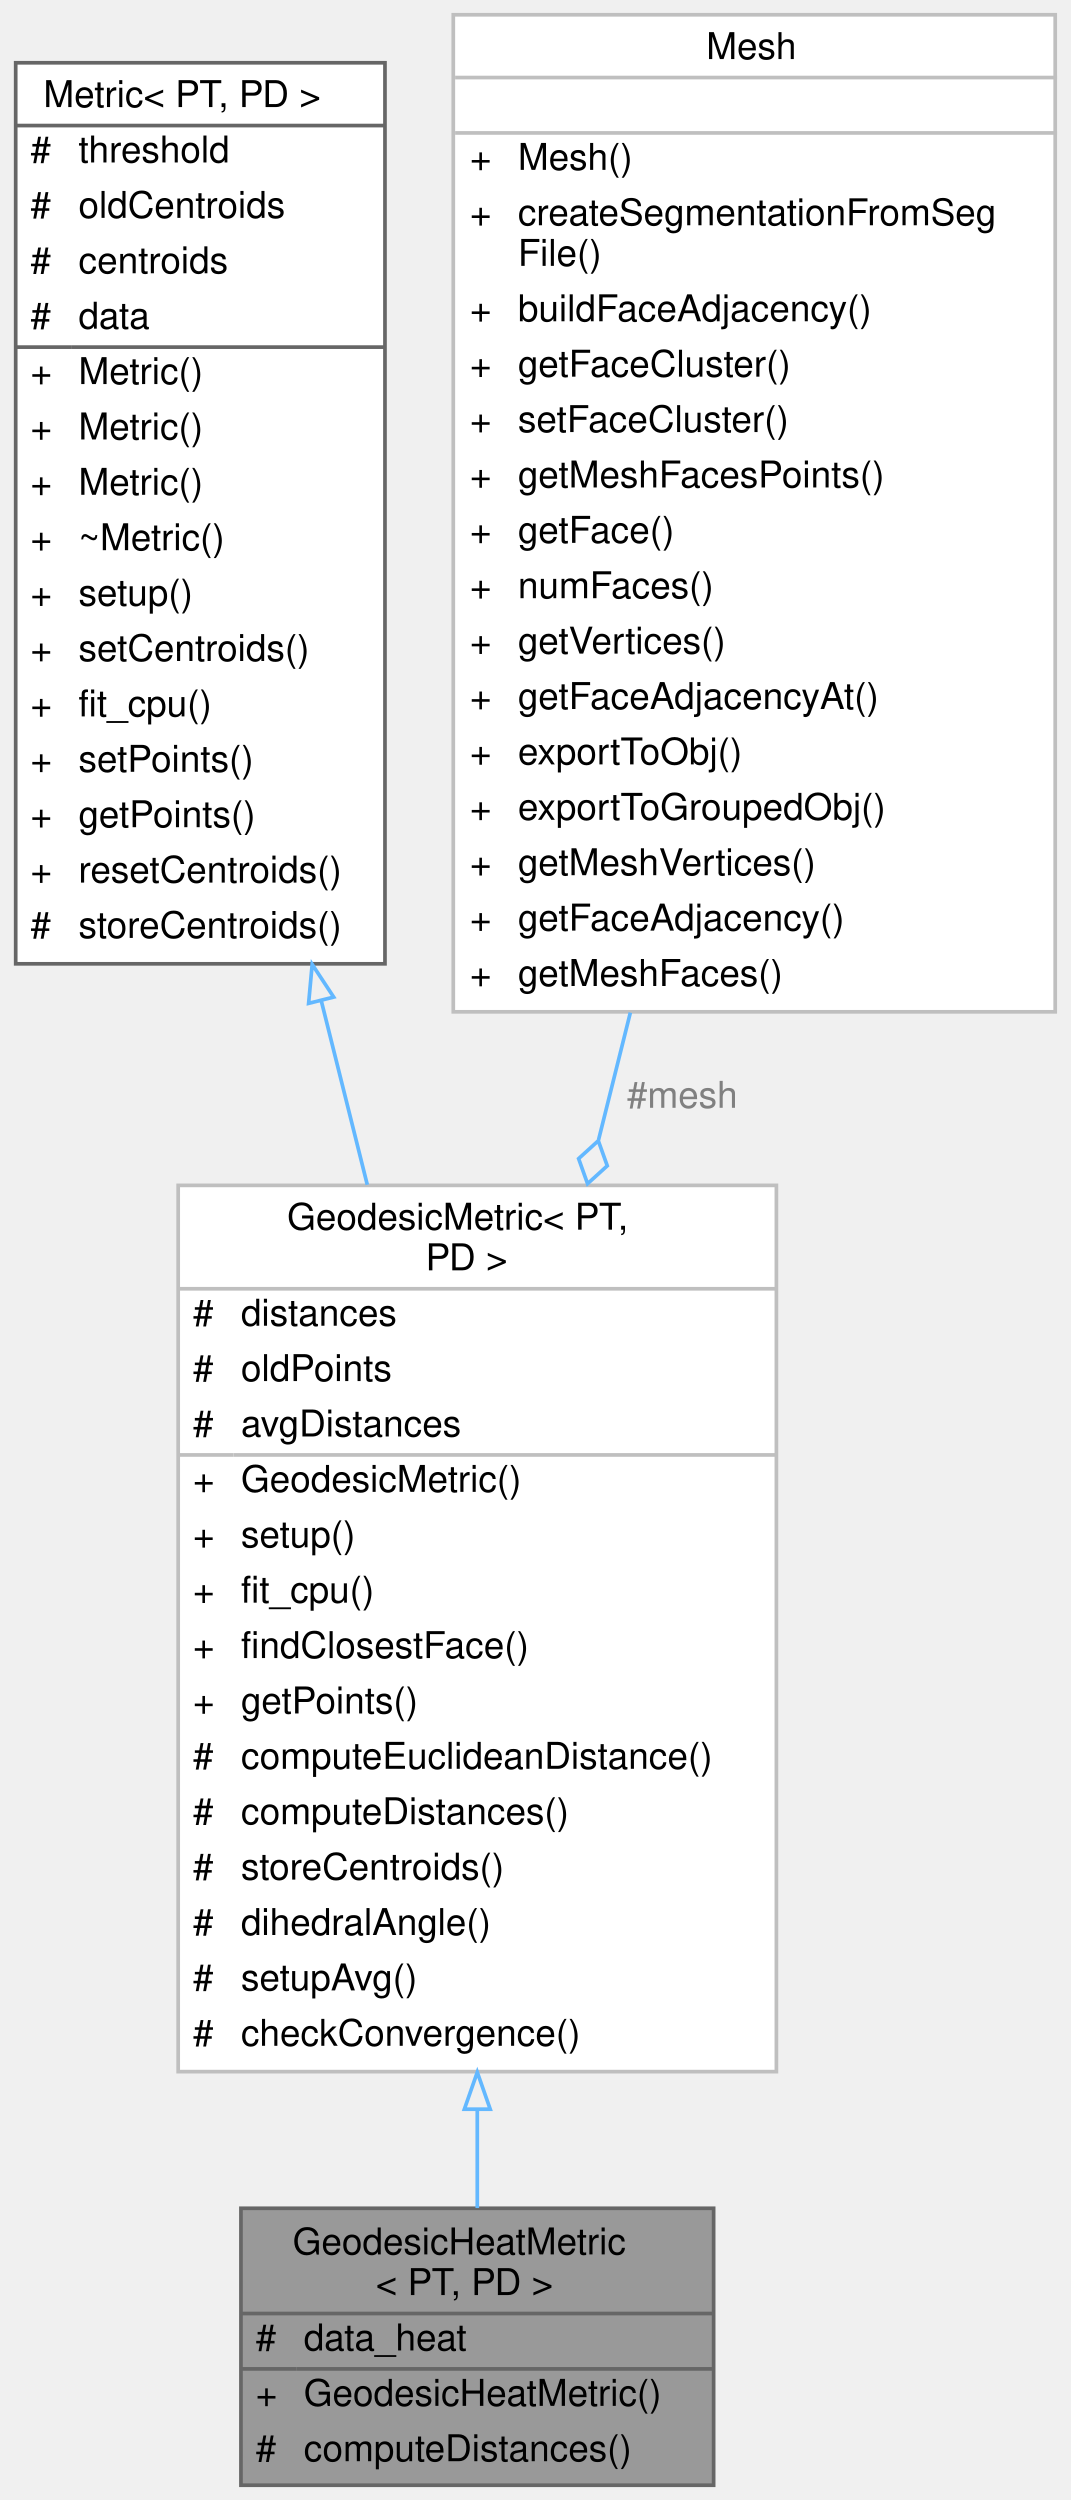
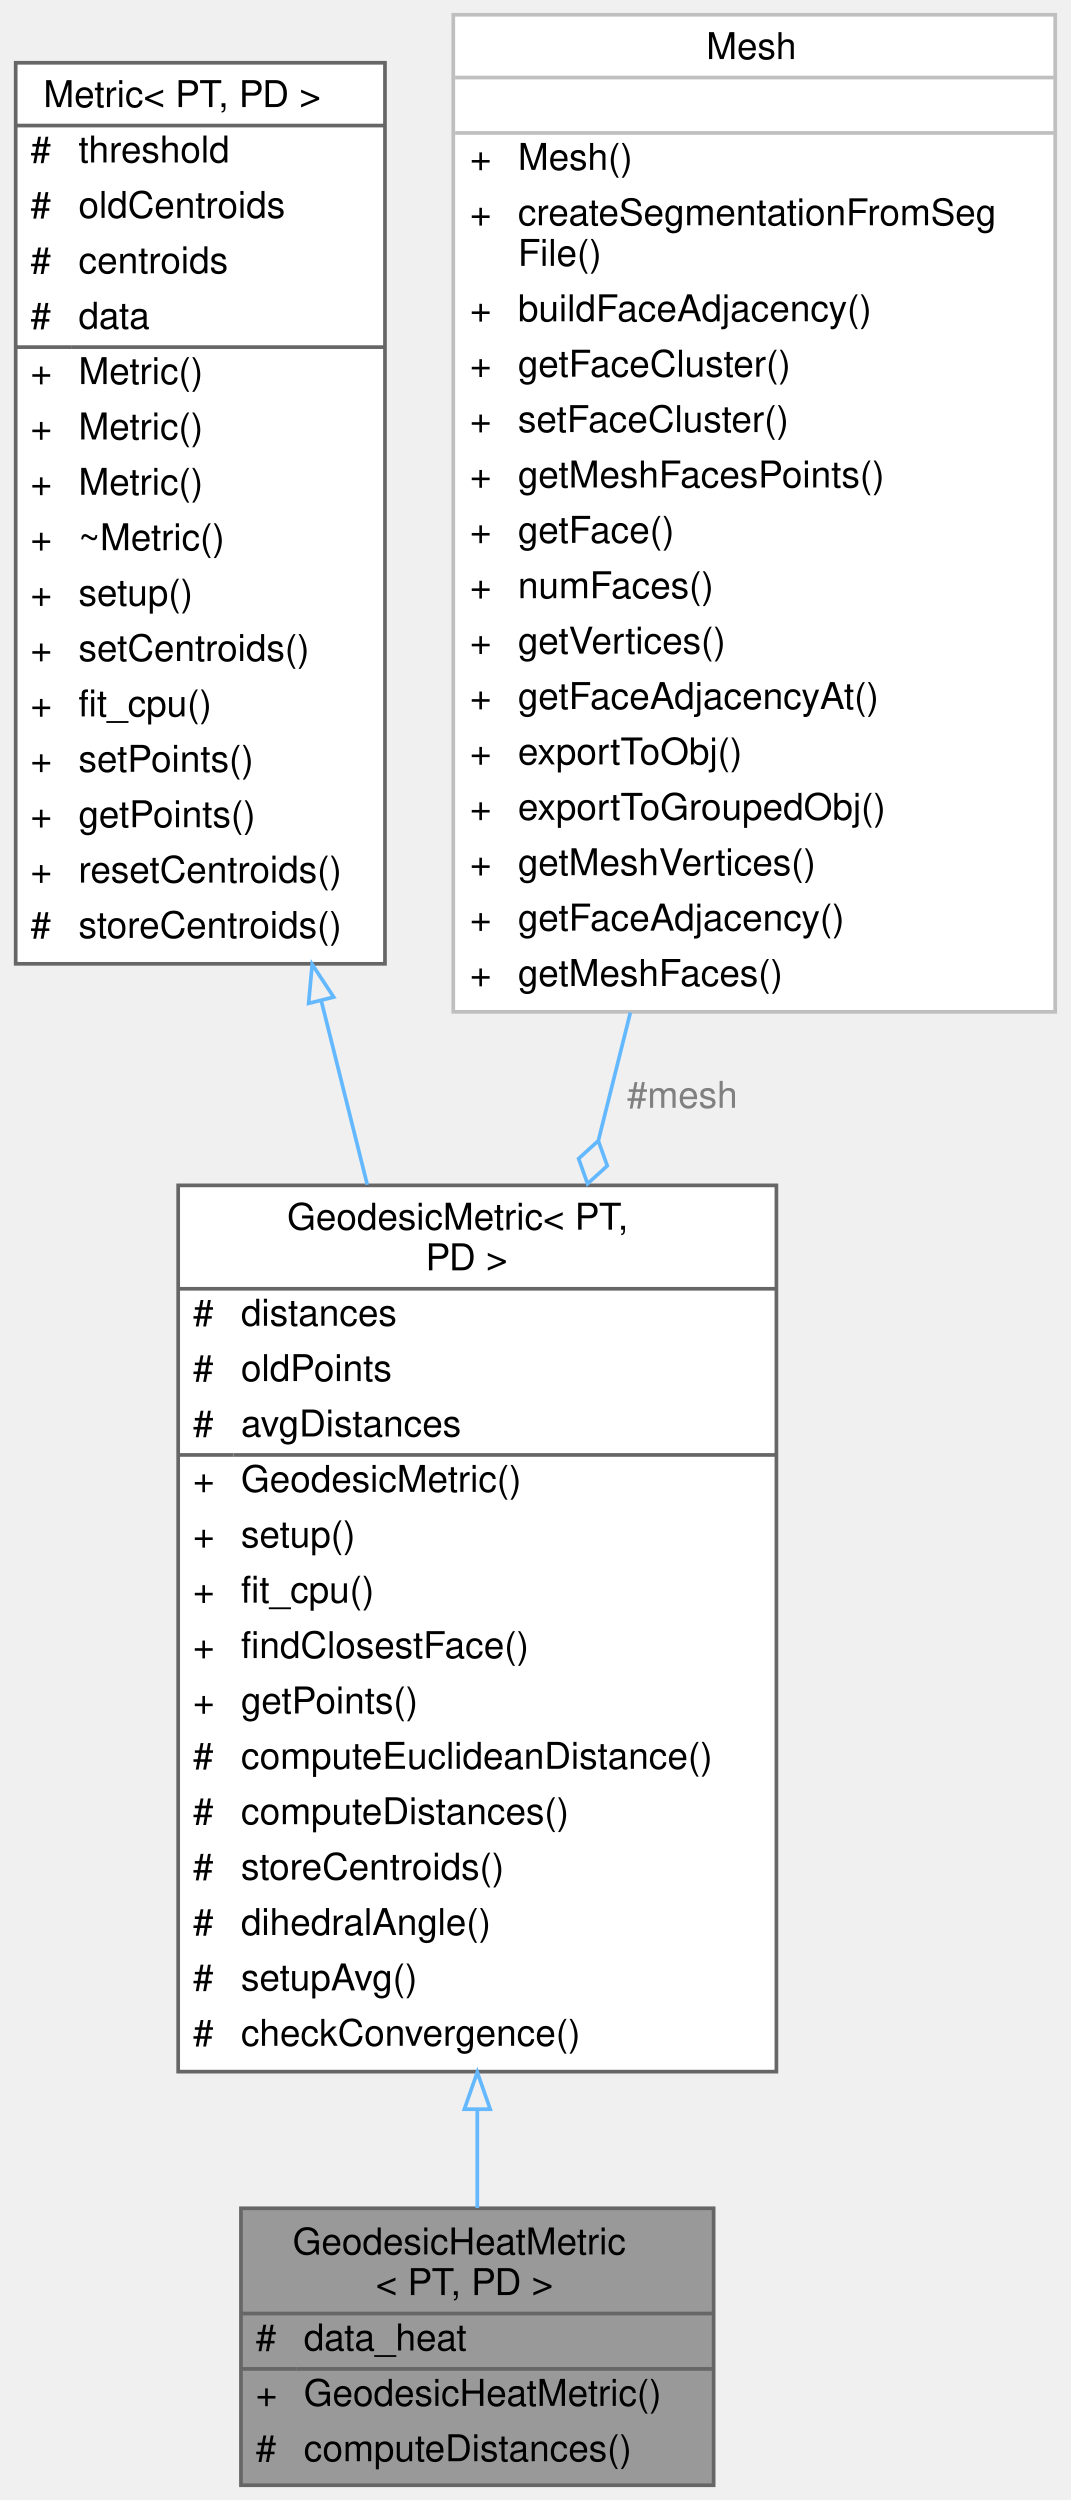
<svg xmlns="http://www.w3.org/2000/svg" xmlns:xlink="http://www.w3.org/1999/xlink" width="290pt" height="677pt" viewBox="0.00 0.00 289.50 677.00">
  <g id="graph0" class="graph" transform="scale(1 1) rotate(0) translate(4 673)">
    <g id="Node000001" class="node">
      <g id="a_Node000001">
-         <a xlink:title=" ">
+         <a xlink:title="A class for computing geodesic distances using heat diffusion-based method.">
          <polygon fill="#999999" stroke="transparent" points="189,-75 61,-75 61,0 189,0 189,-75" />
          <text text-anchor="start" x="75" y="-62.5" font-family="Helvetica,sans-Serif" font-size="10.00">GeodesicHeatMetric</text>
          <text text-anchor="start" x="97.5" y="-51.5" font-family="Helvetica,sans-Serif" font-size="10.00">&lt; PT, PD &gt;</text>
          <text text-anchor="start" x="65" y="-36.5" font-family="Helvetica,sans-Serif" font-size="10.00">#</text>
          <text text-anchor="start" x="78" y="-36.5" font-family="Helvetica,sans-Serif" font-size="10.00">data_heat</text>
          <text text-anchor="start" x="65" y="-21.5" font-family="Helvetica,sans-Serif" font-size="10.00">+</text>
          <text text-anchor="start" x="78" y="-21.5" font-family="Helvetica,sans-Serif" font-size="10.00">GeodesicHeatMetric()</text>
          <text text-anchor="start" x="65" y="-6.5" font-family="Helvetica,sans-Serif" font-size="10.00">#</text>
          <text text-anchor="start" x="78" y="-6.5" font-family="Helvetica,sans-Serif" font-size="10.00">computeDistances()</text>
          <polygon fill="#666666" stroke="#666666" points="61,-46.5 61,-46.5 189,-46.5 189,-46.5 61,-46.5" />
          <polygon fill="#666666" stroke="#666666" points="61,-31.5 61,-31.5 76,-31.5 76,-31.5 61,-31.5" />
          <polygon fill="#666666" stroke="#666666" points="76,-31.5 76,-31.5 189,-31.5 189,-31.5 76,-31.5" />
          <polygon fill="none" stroke="#666666" points="61,0 61,-75 189,-75 189,0 61,0" />
        </a>
      </g>
    </g>
    <g id="Node000002" class="node">
      <g id="a_Node000002">
-         <a xlink:href="classGeodesicMetric.html" target="_top" xlink:title=" ">
+         <a xlink:href="classGeodesicMetric.html" target="_top" xlink:title="A class for computing geodesic distances on a mesh with Dijkstra's algorithm.">
          <polygon fill="white" stroke="transparent" points="206,-352 44,-352 44,-112 206,-112 206,-352" />
          <text text-anchor="start" x="73.5" y="-340" font-family="Helvetica,sans-Serif" font-size="10.00">GeodesicMetric&lt; PT,</text>
          <text text-anchor="start" x="111" y="-329" font-family="Helvetica,sans-Serif" font-size="10.00"> PD &gt;</text>
          <text text-anchor="start" x="48" y="-314" font-family="Helvetica,sans-Serif" font-size="10.00">#</text>
          <text text-anchor="start" x="61" y="-314" font-family="Helvetica,sans-Serif" font-size="10.00">distances</text>
          <text text-anchor="start" x="48" y="-299" font-family="Helvetica,sans-Serif" font-size="10.00">#</text>
          <text text-anchor="start" x="61" y="-299" font-family="Helvetica,sans-Serif" font-size="10.00">oldPoints</text>
          <text text-anchor="start" x="48" y="-284" font-family="Helvetica,sans-Serif" font-size="10.00">#</text>
          <text text-anchor="start" x="61" y="-284" font-family="Helvetica,sans-Serif" font-size="10.00">avgDistances</text>
          <text text-anchor="start" x="48" y="-269" font-family="Helvetica,sans-Serif" font-size="10.00">+</text>
          <text text-anchor="start" x="61" y="-269" font-family="Helvetica,sans-Serif" font-size="10.00">GeodesicMetric()</text>
          <text text-anchor="start" x="48" y="-254" font-family="Helvetica,sans-Serif" font-size="10.00">+</text>
          <text text-anchor="start" x="61" y="-254" font-family="Helvetica,sans-Serif" font-size="10.00">setup()</text>
          <text text-anchor="start" x="48" y="-239" font-family="Helvetica,sans-Serif" font-size="10.00">+</text>
          <text text-anchor="start" x="61" y="-239" font-family="Helvetica,sans-Serif" font-size="10.00">fit_cpu()</text>
          <text text-anchor="start" x="48" y="-224" font-family="Helvetica,sans-Serif" font-size="10.00">+</text>
          <text text-anchor="start" x="61" y="-224" font-family="Helvetica,sans-Serif" font-size="10.00">findClosestFace()</text>
          <text text-anchor="start" x="48" y="-209" font-family="Helvetica,sans-Serif" font-size="10.00">+</text>
          <text text-anchor="start" x="61" y="-209" font-family="Helvetica,sans-Serif" font-size="10.00">getPoints()</text>
          <text text-anchor="start" x="48" y="-194" font-family="Helvetica,sans-Serif" font-size="10.00">#</text>
          <text text-anchor="start" x="61" y="-194" font-family="Helvetica,sans-Serif" font-size="10.00">computeEuclideanDistance()</text>
          <text text-anchor="start" x="48" y="-179" font-family="Helvetica,sans-Serif" font-size="10.00">#</text>
          <text text-anchor="start" x="61" y="-179" font-family="Helvetica,sans-Serif" font-size="10.00">computeDistances()</text>
          <text text-anchor="start" x="48" y="-164" font-family="Helvetica,sans-Serif" font-size="10.00">#</text>
          <text text-anchor="start" x="61" y="-164" font-family="Helvetica,sans-Serif" font-size="10.00">storeCentroids()</text>
          <text text-anchor="start" x="48" y="-149" font-family="Helvetica,sans-Serif" font-size="10.00">#</text>
          <text text-anchor="start" x="61" y="-149" font-family="Helvetica,sans-Serif" font-size="10.00">dihedralAngle()</text>
          <text text-anchor="start" x="48" y="-134" font-family="Helvetica,sans-Serif" font-size="10.00">#</text>
          <text text-anchor="start" x="61" y="-134" font-family="Helvetica,sans-Serif" font-size="10.00">setupAvg()</text>
          <text text-anchor="start" x="48" y="-119" font-family="Helvetica,sans-Serif" font-size="10.00">#</text>
          <text text-anchor="start" x="61" y="-119" font-family="Helvetica,sans-Serif" font-size="10.00">checkConvergence()</text>
-           <polygon fill="#bfbfbf" stroke="#bfbfbf" points="44,-324 44,-324 206,-324 206,-324 44,-324" />
-           <polygon fill="#bfbfbf" stroke="#bfbfbf" points="44,-279 44,-279 59,-279 59,-279 44,-279" />
-           <polygon fill="#bfbfbf" stroke="#bfbfbf" points="59,-279 59,-279 206,-279 206,-279 59,-279" />
-           <polygon fill="none" stroke="#bfbfbf" points="44,-112 44,-352 206,-352 206,-112 44,-112" />
+           <polygon fill="#666666" stroke="#666666" points="44,-324 44,-324 206,-324 206,-324 44,-324" />
+           <polygon fill="#666666" stroke="#666666" points="44,-279 44,-279 59,-279 59,-279 44,-279" />
+           <polygon fill="#666666" stroke="#666666" points="59,-279 59,-279 206,-279 206,-279 59,-279" />
+           <polygon fill="none" stroke="#666666" points="44,-112 44,-352 206,-352 206,-112 44,-112" />
        </a>
      </g>
    </g>
    <g id="edge1_Node000001_Node000002" class="edge">
      <g id="a_edge1_Node000001_Node000002">
        <a xlink:title=" ">
          <path fill="none" stroke="#63b8ff" d="M125,-101.73C125,-92.2 125,-83.16 125,-75.06" />
          <polygon fill="none" stroke="#63b8ff" points="121.5,-101.83 125,-111.83 128.5,-101.83 121.5,-101.83" />
        </a>
      </g>
    </g>
    <g id="Node000003" class="node">
      <g id="a_Node000003">
-         <a xlink:href="classMetric.html" target="_top" xlink:title=" ">
+         <a xlink:href="classMetric.html" target="_top" xlink:title="Abstract class representing a generic metric for calculating distances.">
          <polygon fill="white" stroke="transparent" points="100,-656 0,-656 0,-412 100,-412 100,-656" />
          <text text-anchor="start" x="7.5" y="-644" font-family="Helvetica,sans-Serif" font-size="10.00">Metric&lt; PT, PD &gt;</text>
          <text text-anchor="start" x="4" y="-629" font-family="Helvetica,sans-Serif" font-size="10.00">#</text>
          <text text-anchor="start" x="17" y="-629" font-family="Helvetica,sans-Serif" font-size="10.00">threshold</text>
          <text text-anchor="start" x="4" y="-614" font-family="Helvetica,sans-Serif" font-size="10.00">#</text>
          <text text-anchor="start" x="17" y="-614" font-family="Helvetica,sans-Serif" font-size="10.00">oldCentroids</text>
          <text text-anchor="start" x="4" y="-599" font-family="Helvetica,sans-Serif" font-size="10.00">#</text>
          <text text-anchor="start" x="17" y="-599" font-family="Helvetica,sans-Serif" font-size="10.00">centroids</text>
          <text text-anchor="start" x="4" y="-584" font-family="Helvetica,sans-Serif" font-size="10.00">#</text>
          <text text-anchor="start" x="17" y="-584" font-family="Helvetica,sans-Serif" font-size="10.00">data</text>
          <text text-anchor="start" x="4" y="-569" font-family="Helvetica,sans-Serif" font-size="10.00">+</text>
          <text text-anchor="start" x="17" y="-569" font-family="Helvetica,sans-Serif" font-size="10.00">Metric()</text>
          <text text-anchor="start" x="4" y="-554" font-family="Helvetica,sans-Serif" font-size="10.00">+</text>
          <text text-anchor="start" x="17" y="-554" font-family="Helvetica,sans-Serif" font-size="10.00">Metric()</text>
          <text text-anchor="start" x="4" y="-539" font-family="Helvetica,sans-Serif" font-size="10.00">+</text>
          <text text-anchor="start" x="17" y="-539" font-family="Helvetica,sans-Serif" font-size="10.00">Metric()</text>
          <text text-anchor="start" x="4" y="-524" font-family="Helvetica,sans-Serif" font-size="10.00">+</text>
          <text text-anchor="start" x="17" y="-524" font-family="Helvetica,sans-Serif" font-size="10.00">~Metric()</text>
          <text text-anchor="start" x="4" y="-509" font-family="Helvetica,sans-Serif" font-size="10.00">+</text>
          <text text-anchor="start" x="17" y="-509" font-family="Helvetica,sans-Serif" font-size="10.00">setup()</text>
          <text text-anchor="start" x="4" y="-494" font-family="Helvetica,sans-Serif" font-size="10.00">+</text>
          <text text-anchor="start" x="17" y="-494" font-family="Helvetica,sans-Serif" font-size="10.00">setCentroids()</text>
          <text text-anchor="start" x="4" y="-479" font-family="Helvetica,sans-Serif" font-size="10.00">+</text>
          <text text-anchor="start" x="17" y="-479" font-family="Helvetica,sans-Serif" font-size="10.00">fit_cpu()</text>
          <text text-anchor="start" x="4" y="-464" font-family="Helvetica,sans-Serif" font-size="10.00">+</text>
          <text text-anchor="start" x="17" y="-464" font-family="Helvetica,sans-Serif" font-size="10.00">setPoints()</text>
          <text text-anchor="start" x="4" y="-449" font-family="Helvetica,sans-Serif" font-size="10.00">+</text>
          <text text-anchor="start" x="17" y="-449" font-family="Helvetica,sans-Serif" font-size="10.00">getPoints()</text>
          <text text-anchor="start" x="4" y="-434" font-family="Helvetica,sans-Serif" font-size="10.00">+</text>
          <text text-anchor="start" x="17" y="-434" font-family="Helvetica,sans-Serif" font-size="10.00">resetCentroids()</text>
          <text text-anchor="start" x="4" y="-419" font-family="Helvetica,sans-Serif" font-size="10.00">#</text>
          <text text-anchor="start" x="17" y="-419" font-family="Helvetica,sans-Serif" font-size="10.00">storeCentroids()</text>
          <polygon fill="#666666" stroke="#666666" points="0,-639 0,-639 100,-639 100,-639 0,-639" />
          <polygon fill="#666666" stroke="#666666" points="0,-579 0,-579 15,-579 15,-579 0,-579" />
          <polygon fill="#666666" stroke="#666666" points="15,-579 15,-579 100,-579 100,-579 15,-579" />
          <polygon fill="none" stroke="#666666" points="0,-412 0,-656 100,-656 100,-412 0,-412" />
        </a>
      </g>
    </g>
    <g id="edge2_Node000002_Node000003" class="edge">
      <g id="a_edge2_Node000002_Node000003">
        <a xlink:title=" ">
          <path fill="none" stroke="#63b8ff" d="M82.72,-402.11C86.87,-385.5 91.1,-368.58 95.21,-352.17" />
          <polygon fill="none" stroke="#63b8ff" points="79.32,-401.29 80.29,-411.84 86.11,-402.99 79.32,-401.29" />
        </a>
      </g>
    </g>
    <g id="Node000004" class="node">
      <g id="a_Node000004">
        <a xlink:href="classMesh.html" target="_top" xlink:title=" ">
          <polygon fill="white" stroke="transparent" points="281.5,-669 118.5,-669 118.5,-399 281.5,-399 281.5,-669" />
          <text text-anchor="start" x="187" y="-657" font-family="Helvetica,sans-Serif" font-size="10.00">Mesh</text>
          <text text-anchor="start" x="198.5" y="-642" font-family="Helvetica,sans-Serif" font-size="10.00"> </text>
          <text text-anchor="start" x="123" y="-627" font-family="Helvetica,sans-Serif" font-size="10.00">+</text>
          <text text-anchor="start" x="136" y="-627" font-family="Helvetica,sans-Serif" font-size="10.00">Mesh()</text>
          <text text-anchor="start" x="123" y="-612" font-family="Helvetica,sans-Serif" font-size="10.00">+</text>
          <text text-anchor="start" x="136" y="-612" font-family="Helvetica,sans-Serif" font-size="10.00">createSegmentationFromSeg</text>
          <text text-anchor="start" x="136" y="-601" font-family="Helvetica,sans-Serif" font-size="10.00">File()</text>
          <text text-anchor="start" x="123" y="-586" font-family="Helvetica,sans-Serif" font-size="10.00">+</text>
          <text text-anchor="start" x="136" y="-586" font-family="Helvetica,sans-Serif" font-size="10.00">buildFaceAdjacency()</text>
          <text text-anchor="start" x="123" y="-571" font-family="Helvetica,sans-Serif" font-size="10.00">+</text>
          <text text-anchor="start" x="136" y="-571" font-family="Helvetica,sans-Serif" font-size="10.00">getFaceCluster()</text>
          <text text-anchor="start" x="123" y="-556" font-family="Helvetica,sans-Serif" font-size="10.00">+</text>
          <text text-anchor="start" x="136" y="-556" font-family="Helvetica,sans-Serif" font-size="10.00">setFaceCluster()</text>
          <text text-anchor="start" x="123" y="-541" font-family="Helvetica,sans-Serif" font-size="10.00">+</text>
          <text text-anchor="start" x="136" y="-541" font-family="Helvetica,sans-Serif" font-size="10.00">getMeshFacesPoints()</text>
          <text text-anchor="start" x="123" y="-526" font-family="Helvetica,sans-Serif" font-size="10.00">+</text>
          <text text-anchor="start" x="136" y="-526" font-family="Helvetica,sans-Serif" font-size="10.00">getFace()</text>
          <text text-anchor="start" x="123" y="-511" font-family="Helvetica,sans-Serif" font-size="10.00">+</text>
          <text text-anchor="start" x="136" y="-511" font-family="Helvetica,sans-Serif" font-size="10.00">numFaces()</text>
          <text text-anchor="start" x="123" y="-496" font-family="Helvetica,sans-Serif" font-size="10.00">+</text>
          <text text-anchor="start" x="136" y="-496" font-family="Helvetica,sans-Serif" font-size="10.00">getVertices()</text>
          <text text-anchor="start" x="123" y="-481" font-family="Helvetica,sans-Serif" font-size="10.00">+</text>
          <text text-anchor="start" x="136" y="-481" font-family="Helvetica,sans-Serif" font-size="10.00">getFaceAdjacencyAt()</text>
          <text text-anchor="start" x="123" y="-466" font-family="Helvetica,sans-Serif" font-size="10.00">+</text>
          <text text-anchor="start" x="136" y="-466" font-family="Helvetica,sans-Serif" font-size="10.00">exportToObj()</text>
          <text text-anchor="start" x="123" y="-451" font-family="Helvetica,sans-Serif" font-size="10.00">+</text>
          <text text-anchor="start" x="136" y="-451" font-family="Helvetica,sans-Serif" font-size="10.00">exportToGroupedObj()</text>
          <text text-anchor="start" x="123" y="-436" font-family="Helvetica,sans-Serif" font-size="10.00">+</text>
          <text text-anchor="start" x="136" y="-436" font-family="Helvetica,sans-Serif" font-size="10.00">getMeshVertices()</text>
          <text text-anchor="start" x="123" y="-421" font-family="Helvetica,sans-Serif" font-size="10.00">+</text>
          <text text-anchor="start" x="136" y="-421" font-family="Helvetica,sans-Serif" font-size="10.00">getFaceAdjacency()</text>
          <text text-anchor="start" x="123" y="-406" font-family="Helvetica,sans-Serif" font-size="10.00">+</text>
          <text text-anchor="start" x="136" y="-406" font-family="Helvetica,sans-Serif" font-size="10.00">getMeshFaces()</text>
          <polygon fill="#bfbfbf" stroke="#bfbfbf" points="119,-652 119,-652 282,-652 282,-652 119,-652" />
          <polygon fill="#bfbfbf" stroke="#bfbfbf" points="119,-637 119,-637 282,-637 282,-637 119,-637" />
          <polygon fill="none" stroke="#bfbfbf" points="118.5,-399 118.5,-669 281.5,-669 281.5,-399 118.5,-399" />
        </a>
      </g>
    </g>
    <g id="edge3_Node000002_Node000004" class="edge">
      <g id="a_edge3_Node000002_Node000004">
        <a xlink:title=" ">
          <path fill="none" stroke="#63b8ff" d="M166.45,-398.79C163.58,-387.33 160.69,-375.74 157.83,-364.3" />
          <polygon fill="none" stroke="#63b8ff" points="157.77,-364.09 152.44,-359.24 154.86,-352.45 160.2,-357.3 157.77,-364.09" />
        </a>
      </g>
      <text text-anchor="middle" x="180.5" y="-373" font-family="Helvetica,sans-Serif" font-size="10.00" fill="grey"> #mesh</text>
    </g>
  </g>
</svg>
